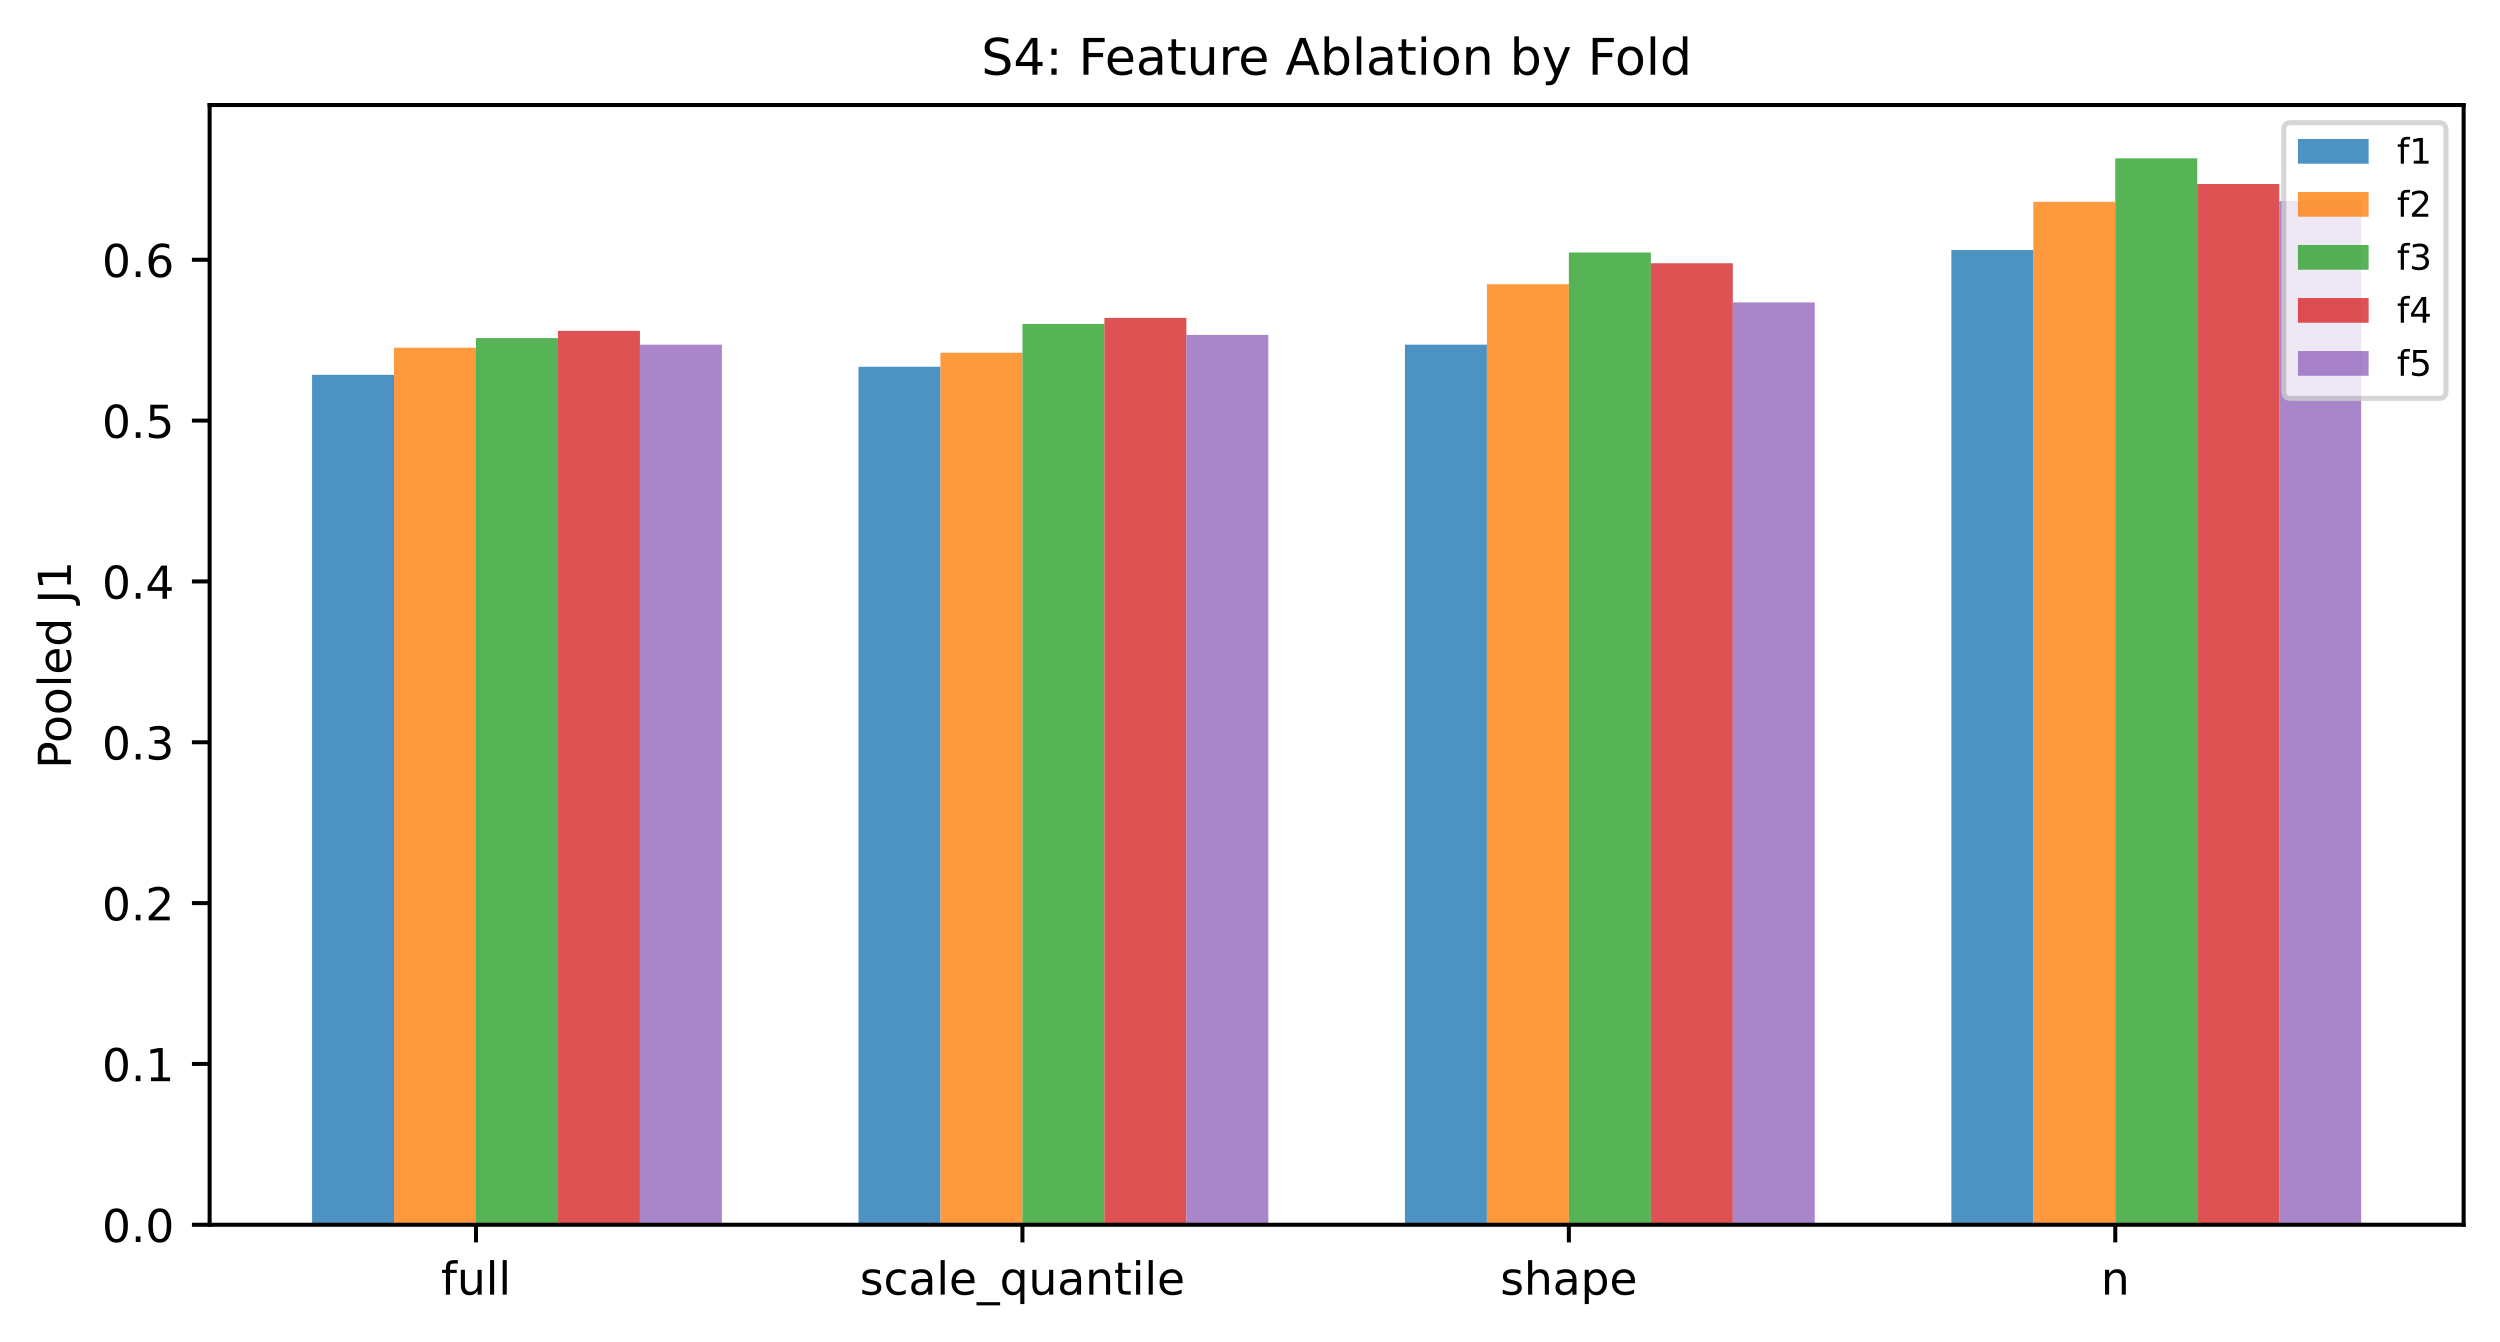
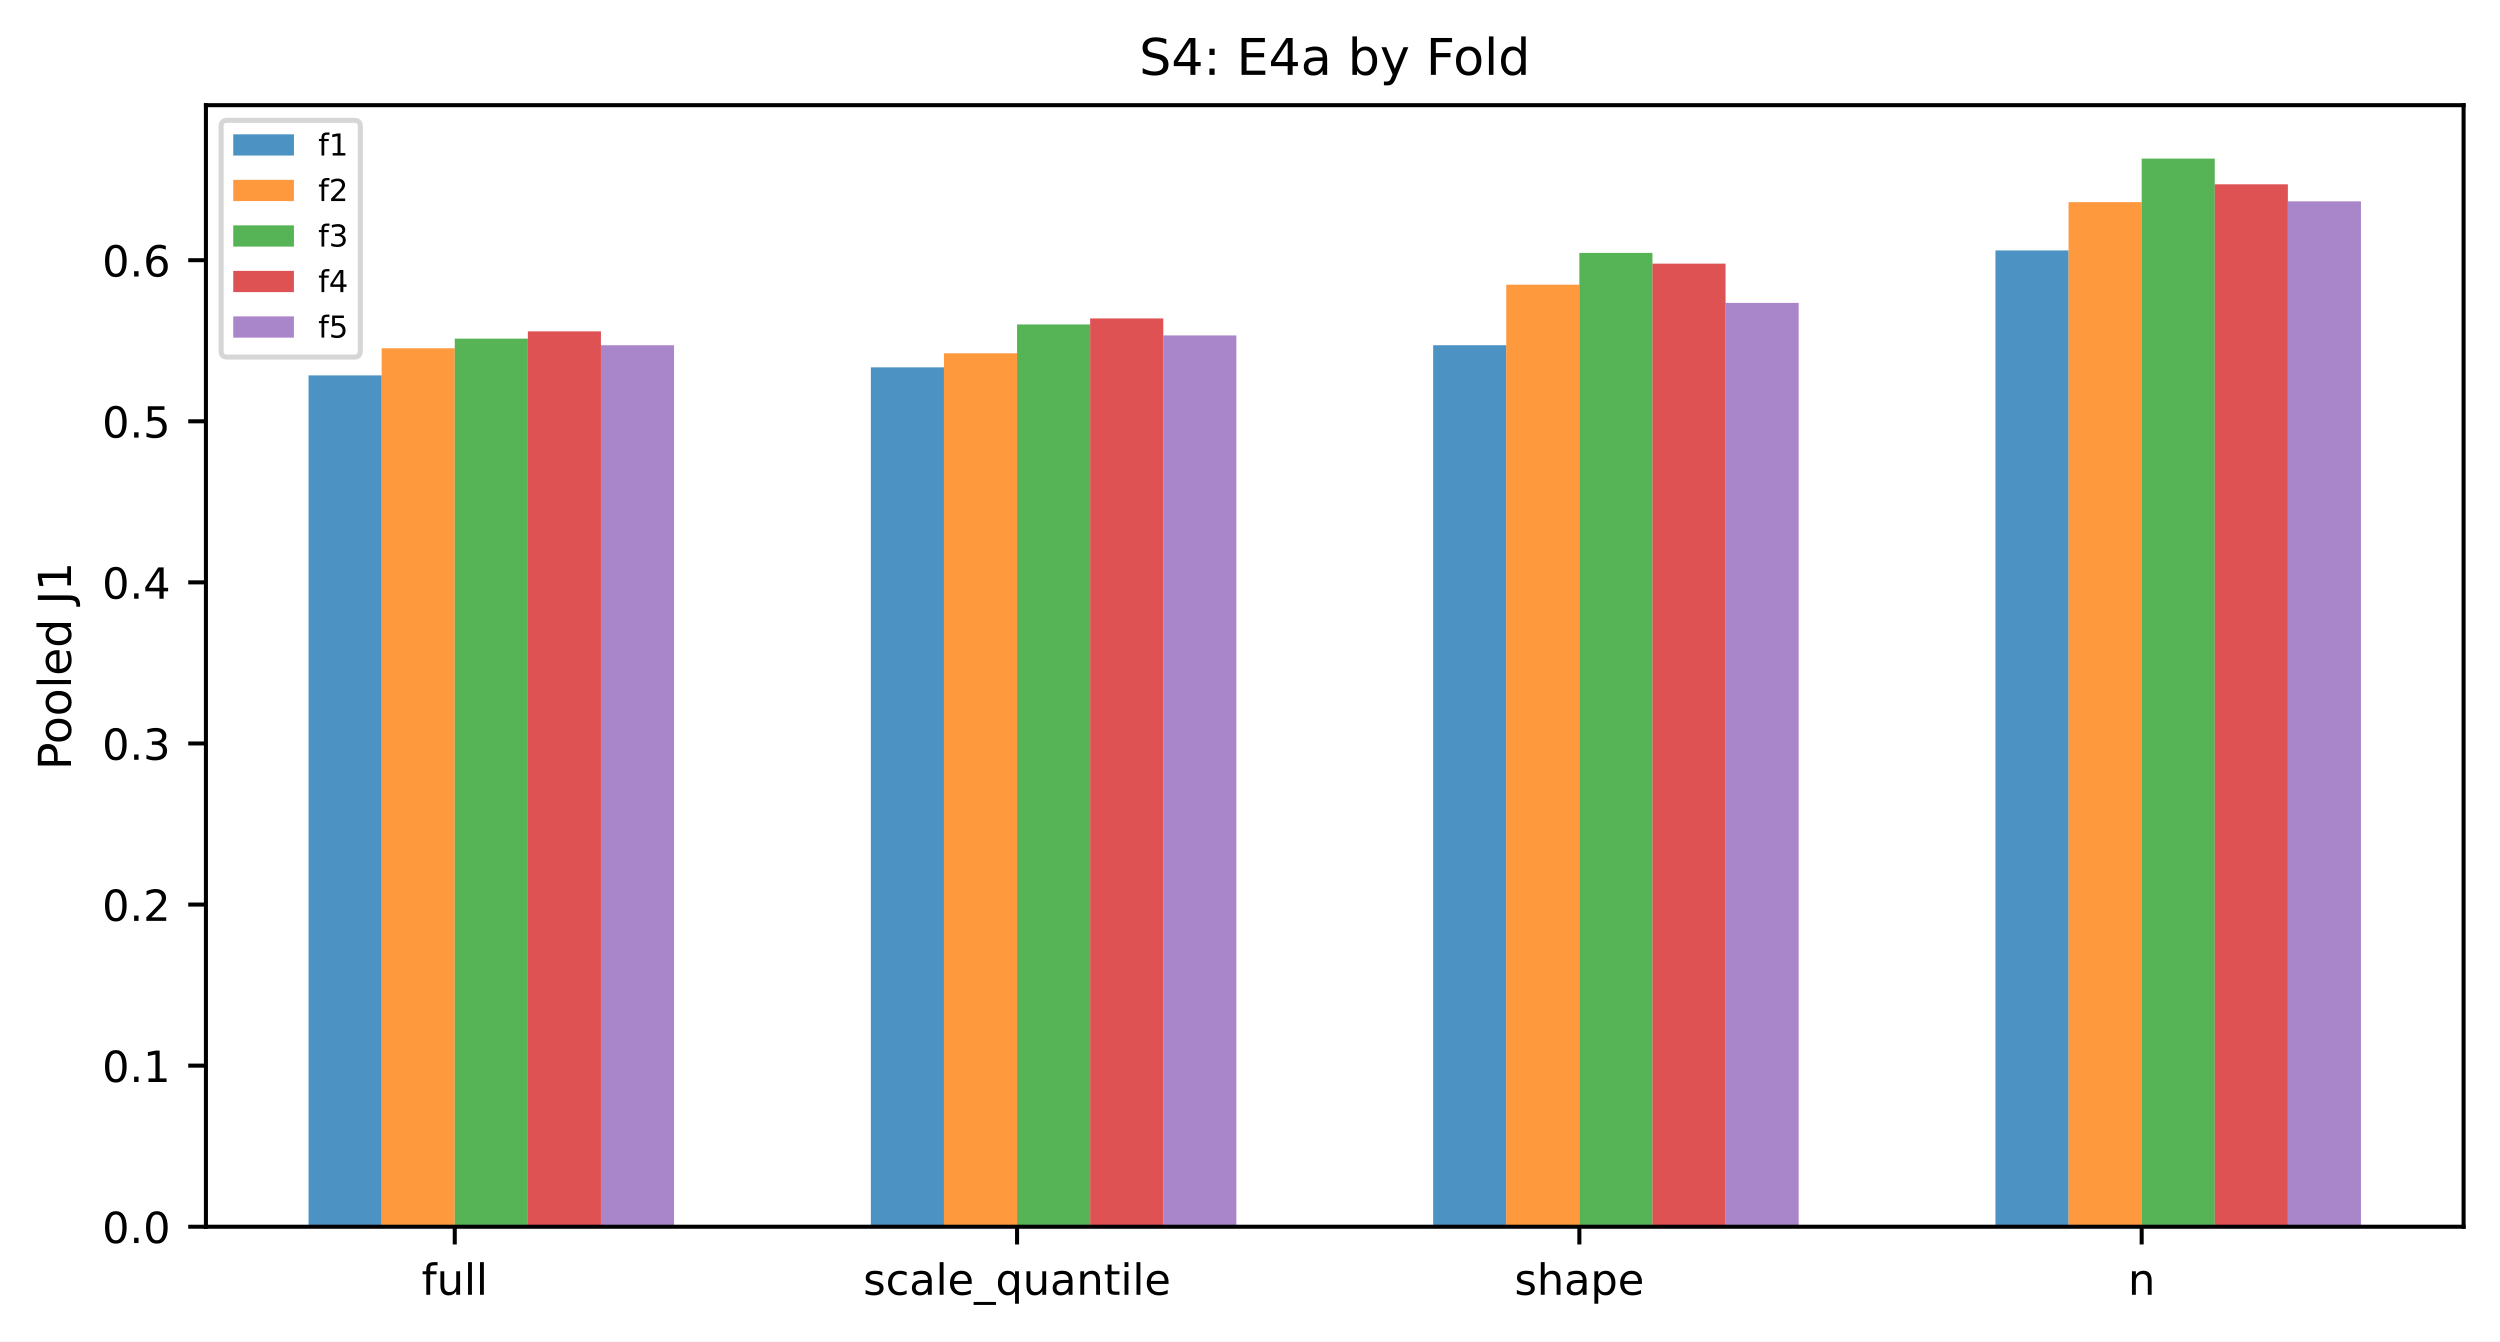
- <svg xmlns="http://www.w3.org/2000/svg" xmlns:xlink="http://www.w3.org/1999/xlink" width="495.114pt" height="265.759pt" viewBox="0 0 495.114 265.759" version="1.1">
+ <svg xmlns="http://www.w3.org/2000/svg" xmlns:xlink="http://www.w3.org/1999/xlink" width="494.318pt" height="265.259pt" viewBox="0 0 494.318 265.259" version="1.1">
  <defs>
    <style type="text/css">*{stroke-linejoin: round; stroke-linecap: butt}</style>
  </defs>
  <g id="figure_1">
    <g id="patch_1">
-       <path d="M 0 265.759  L 495.114 265.759  L 495.114 0  L 0 0  z " style="fill: #ffffff" />
+       <path d="M 0 265.259  L 494.318 265.259  L 494.318 0  L 0 0  z " style="fill: #ffffff" />
    </g>
    <g id="axes_1">
      <g id="patch_2">
-         <path d="M 41.514 242.558  L 487.914 242.558  L 487.914 20.798  L 41.514 20.798  z " style="fill: #ffffff" />
+         <path d="M 40.718 242.558  L 487.118 242.558  L 487.118 20.798  L 40.718 20.798  z " style="fill: #ffffff" />
      </g>
      <g id="patch_3">
-         <path d="M 61.804 242.558  L 78.037 242.558  L 78.037 74.226  L 61.804 74.226  z " clip-path="url(#p706842746d)" style="fill: #1f77b4; opacity: 0.8" />
+         <path d="M 61.009 242.558  L 75.463 242.558  L 75.463 74.226  L 61.009 74.226  z " clip-path="url(#p383188561b)" style="fill: #1f77b4; opacity: 0.8" />
      </g>
      <g id="patch_4">
-         <path d="M 170.023 242.558  L 186.255 242.558  L 186.255 72.633  L 170.023 72.633  z " clip-path="url(#p706842746d)" style="fill: #1f77b4; opacity: 0.8" />
+         <path d="M 172.192 242.558  L 186.646 242.558  L 186.646 72.633  L 172.192 72.633  z " clip-path="url(#p383188561b)" style="fill: #1f77b4; opacity: 0.8" />
      </g>
      <g id="patch_5">
-         <path d="M 278.241 242.558  L 294.474 242.558  L 294.474 68.261  L 278.241 68.261  z " clip-path="url(#p706842746d)" style="fill: #1f77b4; opacity: 0.8" />
+         <path d="M 283.375 242.558  L 297.829 242.558  L 297.829 68.261  L 283.375 68.261  z " clip-path="url(#p383188561b)" style="fill: #1f77b4; opacity: 0.8" />
      </g>
      <g id="patch_6">
-         <path d="M 386.459 242.558  L 402.692 242.558  L 402.692 49.521  L 386.459 49.521  z " clip-path="url(#p706842746d)" style="fill: #1f77b4; opacity: 0.8" />
+         <path d="M 394.558 242.558  L 409.012 242.558  L 409.012 49.521  L 394.558 49.521  z " clip-path="url(#p383188561b)" style="fill: #1f77b4; opacity: 0.8" />
      </g>
      <g id="patch_7">
-         <path d="M 78.037 242.558  L 94.27 242.558  L 94.27 68.863  L 78.037 68.863  z " clip-path="url(#p706842746d)" style="fill: #ff7f0e; opacity: 0.8" />
+         <path d="M 75.463 242.558  L 89.917 242.558  L 89.917 68.863  L 75.463 68.863  z " clip-path="url(#p383188561b)" style="fill: #ff7f0e; opacity: 0.8" />
      </g>
      <g id="patch_8">
-         <path d="M 186.255 242.558  L 202.488 242.558  L 202.488 69.856  L 186.255 69.856  z " clip-path="url(#p706842746d)" style="fill: #ff7f0e; opacity: 0.8" />
+         <path d="M 186.646 242.558  L 201.1 242.558  L 201.1 69.856  L 186.646 69.856  z " clip-path="url(#p383188561b)" style="fill: #ff7f0e; opacity: 0.8" />
      </g>
      <g id="patch_9">
-         <path d="M 294.474 242.558  L 310.706 242.558  L 310.706 56.29  L 294.474 56.29  z " clip-path="url(#p706842746d)" style="fill: #ff7f0e; opacity: 0.8" />
+         <path d="M 297.829 242.558  L 312.283 242.558  L 312.283 56.29  L 297.829 56.29  z " clip-path="url(#p383188561b)" style="fill: #ff7f0e; opacity: 0.8" />
      </g>
      <g id="patch_10">
-         <path d="M 402.692 242.558  L 418.924 242.558  L 418.924 39.97  L 402.692 39.97  z " clip-path="url(#p706842746d)" style="fill: #ff7f0e; opacity: 0.8" />
+         <path d="M 409.012 242.558  L 423.466 242.558  L 423.466 39.97  L 409.012 39.97  z " clip-path="url(#p383188561b)" style="fill: #ff7f0e; opacity: 0.8" />
      </g>
      <g id="patch_11">
-         <path d="M 94.27 242.558  L 110.503 242.558  L 110.503 66.957  L 94.27 66.957  z " clip-path="url(#p706842746d)" style="fill: #2ca02c; opacity: 0.8" />
+         <path d="M 89.917 242.558  L 104.371 242.558  L 104.371 66.957  L 89.917 66.957  z " clip-path="url(#p383188561b)" style="fill: #2ca02c; opacity: 0.8" />
      </g>
      <g id="patch_12">
-         <path d="M 202.488 242.558  L 218.721 242.558  L 218.721 64.15  L 202.488 64.15  z " clip-path="url(#p706842746d)" style="fill: #2ca02c; opacity: 0.8" />
+         <path d="M 201.1 242.558  L 215.554 242.558  L 215.554 64.15  L 201.1 64.15  z " clip-path="url(#p383188561b)" style="fill: #2ca02c; opacity: 0.8" />
      </g>
      <g id="patch_13">
-         <path d="M 310.706 242.558  L 326.939 242.558  L 326.939 50.008  L 310.706 50.008  z " clip-path="url(#p706842746d)" style="fill: #2ca02c; opacity: 0.8" />
+         <path d="M 312.283 242.558  L 326.737 242.558  L 326.737 50.008  L 312.283 50.008  z " clip-path="url(#p383188561b)" style="fill: #2ca02c; opacity: 0.8" />
      </g>
      <g id="patch_14">
-         <path d="M 418.924 242.558  L 435.157 242.558  L 435.157 31.358  L 418.924 31.358  z " clip-path="url(#p706842746d)" style="fill: #2ca02c; opacity: 0.8" />
+         <path d="M 423.466 242.558  L 437.92 242.558  L 437.92 31.358  L 423.466 31.358  z " clip-path="url(#p383188561b)" style="fill: #2ca02c; opacity: 0.8" />
      </g>
      <g id="patch_15">
-         <path d="M 110.503 242.558  L 126.735 242.558  L 126.735 65.522  L 110.503 65.522  z " clip-path="url(#p706842746d)" style="fill: #d62728; opacity: 0.8" />
+         <path d="M 104.371 242.558  L 118.824 242.558  L 118.824 65.522  L 104.371 65.522  z " clip-path="url(#p383188561b)" style="fill: #d62728; opacity: 0.8" />
      </g>
      <g id="patch_16">
-         <path d="M 218.721 242.558  L 234.954 242.558  L 234.954 62.96  L 218.721 62.96  z " clip-path="url(#p706842746d)" style="fill: #d62728; opacity: 0.8" />
+         <path d="M 215.554 242.558  L 230.008 242.558  L 230.008 62.96  L 215.554 62.96  z " clip-path="url(#p383188561b)" style="fill: #d62728; opacity: 0.8" />
      </g>
      <g id="patch_17">
-         <path d="M 326.939 242.558  L 343.172 242.558  L 343.172 52.129  L 326.939 52.129  z " clip-path="url(#p706842746d)" style="fill: #d62728; opacity: 0.8" />
+         <path d="M 326.737 242.558  L 341.191 242.558  L 341.191 52.129  L 326.737 52.129  z " clip-path="url(#p383188561b)" style="fill: #d62728; opacity: 0.8" />
      </g>
      <g id="patch_18">
-         <path d="M 435.157 242.558  L 451.39 242.558  L 451.39 36.442  L 435.157 36.442  z " clip-path="url(#p706842746d)" style="fill: #d62728; opacity: 0.8" />
+         <path d="M 437.92 242.558  L 452.374 242.558  L 452.374 36.442  L 437.92 36.442  z " clip-path="url(#p383188561b)" style="fill: #d62728; opacity: 0.8" />
      </g>
      <g id="patch_19">
-         <path d="M 126.735 242.558  L 142.968 242.558  L 142.968 68.264  L 126.735 68.264  z " clip-path="url(#p706842746d)" style="fill: #9467bd; opacity: 0.8" />
+         <path d="M 118.824 242.558  L 133.278 242.558  L 133.278 68.264  L 118.824 68.264  z " clip-path="url(#p383188561b)" style="fill: #9467bd; opacity: 0.8" />
      </g>
      <g id="patch_20">
-         <path d="M 234.954 242.558  L 251.186 242.558  L 251.186 66.322  L 234.954 66.322  z " clip-path="url(#p706842746d)" style="fill: #9467bd; opacity: 0.8" />
+         <path d="M 230.008 242.558  L 244.461 242.558  L 244.461 66.322  L 230.008 66.322  z " clip-path="url(#p383188561b)" style="fill: #9467bd; opacity: 0.8" />
      </g>
      <g id="patch_21">
-         <path d="M 343.172 242.558  L 359.404 242.558  L 359.404 59.891  L 343.172 59.891  z " clip-path="url(#p706842746d)" style="fill: #9467bd; opacity: 0.8" />
+         <path d="M 341.191 242.558  L 355.644 242.558  L 355.644 59.891  L 341.191 59.891  z " clip-path="url(#p383188561b)" style="fill: #9467bd; opacity: 0.8" />
      </g>
      <g id="patch_22">
-         <path d="M 451.39 242.558  L 467.623 242.558  L 467.623 39.812  L 451.39 39.812  z " clip-path="url(#p706842746d)" style="fill: #9467bd; opacity: 0.8" />
+         <path d="M 452.374 242.558  L 466.827 242.558  L 466.827 39.812  L 452.374 39.812  z " clip-path="url(#p383188561b)" style="fill: #9467bd; opacity: 0.8" />
      </g>
      <g id="matplotlib.axis_1">
        <g id="xtick_1">
          <g id="line2d_1">
            <defs>
-               <path id="m9d64d7bee0" d="M 0 0  L 0 3.5  " style="stroke: #000000; stroke-width: 0.8" />
+               <path id="m514c66abfd" d="M 0 0  L 0 3.5  " style="stroke: #000000; stroke-width: 0.8" />
            </defs>
            <g>
-               <use xlink:href="#m9d64d7bee0" x="94.27" y="242.558" style="stroke: #000000; stroke-width: 0.8" />
+               <use xlink:href="#m514c66abfd" x="89.917" y="242.558" style="stroke: #000000; stroke-width: 0.8" />
            </g>
          </g>
          <g id="text_1">
-             <g transform="translate(87.33355 256.397) scale(0.09 -0.09)">
+             <g transform="translate(83.36589 256.0171) scale(0.085 -0.085)">
              <defs>
                <path id="DejaVuSans-49" d="M 2375 4863  L 2375 4384  L 1825 4384  Q 1516 4384 1395 4259  Q 1275 4134 1275 3809  L 1275 3500  L 2222 3500  L 2222 3053  L 1275 3053  L 1275 0  L 697 0  L 697 3053  L 147 3053  L 147 3500  L 697 3500  L 697 3744  Q 697 4328 969 4595  Q 1241 4863 1831 4863  L 2375 4863  z " transform="scale(0.015625)" />
                <path id="DejaVuSans-58" d="M 544 1381  L 544 3500  L 1119 3500  L 1119 1403  Q 1119 906 1312 657  Q 1506 409 1894 409  Q 2359 409 2629 706  Q 2900 1003 2900 1516  L 2900 3500  L 3475 3500  L 3475 0  L 2900 0  L 2900 538  Q 2691 219 2414 64  Q 2138 -91 1772 -91  Q 1169 -91 856 284  Q 544 659 544 1381  z M 1991 3584  L 1991 3584  z " transform="scale(0.015625)" />
                <path id="DejaVuSans-4f" d="M 603 4863  L 1178 4863  L 1178 0  L 603 0  L 603 4863  z " transform="scale(0.015625)" />
              </defs>
              <use xlink:href="#DejaVuSans-49" />
              <use xlink:href="#DejaVuSans-58" transform="translate(35.20312 0)" />
              <use xlink:href="#DejaVuSans-4f" transform="translate(98.57812 0)" />
              <use xlink:href="#DejaVuSans-4f" transform="translate(126.3594 0)" />
            </g>
          </g>
        </g>
        <g id="xtick_2">
          <g id="line2d_2">
            <g>
-               <use xlink:href="#m9d64d7bee0" x="202.488" y="242.558" style="stroke: #000000; stroke-width: 0.8" />
+               <use xlink:href="#m514c66abfd" x="201.1" y="242.558" style="stroke: #000000; stroke-width: 0.8" />
            </g>
          </g>
          <g id="text_2">
-             <g transform="translate(170.2913 256.397) scale(0.09 -0.09)">
+             <g transform="translate(170.6918 256.0171) scale(0.085 -0.085)">
              <defs>
                <path id="DejaVuSans-56" d="M 2834 3397  L 2834 2853  Q 2591 2978 2328 3040  Q 2066 3103 1784 3103  Q 1356 3103 1142 2972  Q 928 2841 928 2578  Q 928 2378 1081 2264  Q 1234 2150 1697 2047  L 1894 2003  Q 2506 1872 2764 1633  Q 3022 1394 3022 966  Q 3022 478 2636 193  Q 2250 -91 1575 -91  Q 1294 -91 989 -36  Q 684 19 347 128  L 347 722  Q 666 556 975 473  Q 1284 391 1588 391  Q 1994 391 2212 530  Q 2431 669 2431 922  Q 2431 1156 2273 1281  Q 2116 1406 1581 1522  L 1381 1569  Q 847 1681 609 1914  Q 372 2147 372 2553  Q 372 3047 722 3315  Q 1072 3584 1716 3584  Q 2034 3584 2315 3537  Q 2597 3491 2834 3397  z " transform="scale(0.015625)" />
                <path id="DejaVuSans-46" d="M 3122 3366  L 3122 2828  Q 2878 2963 2633 3030  Q 2388 3097 2138 3097  Q 1578 3097 1268 2742  Q 959 2388 959 1747  Q 959 1106 1268 751  Q 1578 397 2138 397  Q 2388 397 2633 464  Q 2878 531 3122 666  L 3122 134  Q 2881 22 2623 -34  Q 2366 -91 2075 -91  Q 1284 -91 818 406  Q 353 903 353 1747  Q 353 2603 823 3093  Q 1294 3584 2113 3584  Q 2378 3584 2631 3529  Q 2884 3475 3122 3366  z " transform="scale(0.015625)" />
                <path id="DejaVuSans-44" d="M 2194 1759  Q 1497 1759 1228 1600  Q 959 1441 959 1056  Q 959 750 1161 570  Q 1363 391 1709 391  Q 2188 391 2477 730  Q 2766 1069 2766 1631  L 2766 1759  L 2194 1759  z M 3341 1997  L 3341 0  L 2766 0  L 2766 531  Q 2569 213 2275 61  Q 1981 -91 1556 -91  Q 1019 -91 701 211  Q 384 513 384 1019  Q 384 1609 779 1909  Q 1175 2209 1959 2209  L 2766 2209  L 2766 2266  Q 2766 2663 2505 2880  Q 2244 3097 1772 3097  Q 1472 3097 1187 3025  Q 903 2953 641 2809  L 641 3341  Q 956 3463 1253 3523  Q 1550 3584 1831 3584  Q 2591 3584 2966 3190  Q 3341 2797 3341 1997  z " transform="scale(0.015625)" />
                <path id="DejaVuSans-48" d="M 3597 1894  L 3597 1613  L 953 1613  Q 991 1019 1311 708  Q 1631 397 2203 397  Q 2534 397 2845 478  Q 3156 559 3463 722  L 3463 178  Q 3153 47 2828 -22  Q 2503 -91 2169 -91  Q 1331 -91 842 396  Q 353 884 353 1716  Q 353 2575 817 3079  Q 1281 3584 2069 3584  Q 2775 3584 3186 3129  Q 3597 2675 3597 1894  z M 3022 2063  Q 3016 2534 2758 2815  Q 2500 3097 2075 3097  Q 1594 3097 1305 2825  Q 1016 2553 972 2059  L 3022 2063  z " transform="scale(0.015625)" />
                <path id="DejaVuSans-42" d="M 3263 -1063  L 3263 -1509  L -63 -1509  L -63 -1063  L 3263 -1063  z " transform="scale(0.015625)" />
                <path id="DejaVuSans-54" d="M 947 1747  Q 947 1113 1208 752  Q 1469 391 1925 391  Q 2381 391 2643 752  Q 2906 1113 2906 1747  Q 2906 2381 2643 2742  Q 2381 3103 1925 3103  Q 1469 3103 1208 2742  Q 947 2381 947 1747  z M 2906 525  Q 2725 213 2448 61  Q 2172 -91 1784 -91  Q 1150 -91 751 415  Q 353 922 353 1747  Q 353 2572 751 3078  Q 1150 3584 1784 3584  Q 2172 3584 2448 3432  Q 2725 3281 2906 2969  L 2906 3500  L 3481 3500  L 3481 -1331  L 2906 -1331  L 2906 525  z " transform="scale(0.015625)" />
                <path id="DejaVuSans-51" d="M 3513 2113  L 3513 0  L 2938 0  L 2938 2094  Q 2938 2591 2744 2837  Q 2550 3084 2163 3084  Q 1697 3084 1428 2787  Q 1159 2491 1159 1978  L 1159 0  L 581 0  L 581 3500  L 1159 3500  L 1159 2956  Q 1366 3272 1645 3428  Q 1925 3584 2291 3584  Q 2894 3584 3203 3211  Q 3513 2838 3513 2113  z " transform="scale(0.015625)" />
                <path id="DejaVuSans-57" d="M 1172 4494  L 1172 3500  L 2356 3500  L 2356 3053  L 1172 3053  L 1172 1153  Q 1172 725 1289 603  Q 1406 481 1766 481  L 2356 481  L 2356 0  L 1766 0  Q 1100 0 847 248  Q 594 497 594 1153  L 594 3053  L 172 3053  L 172 3500  L 594 3500  L 594 4494  L 1172 4494  z " transform="scale(0.015625)" />
                <path id="DejaVuSans-4c" d="M 603 3500  L 1178 3500  L 1178 0  L 603 0  L 603 3500  z M 603 4863  L 1178 4863  L 1178 4134  L 603 4134  L 603 4863  z " transform="scale(0.015625)" />
              </defs>
              <use xlink:href="#DejaVuSans-56" />
              <use xlink:href="#DejaVuSans-46" transform="translate(52.09375 0)" />
              <use xlink:href="#DejaVuSans-44" transform="translate(107.0781 0)" />
              <use xlink:href="#DejaVuSans-4f" transform="translate(168.3594 0)" />
              <use xlink:href="#DejaVuSans-48" transform="translate(196.1406 0)" />
              <use xlink:href="#DejaVuSans-42" transform="translate(257.6719 0)" />
              <use xlink:href="#DejaVuSans-54" transform="translate(307.6719 0)" />
              <use xlink:href="#DejaVuSans-58" transform="translate(371.1562 0)" />
              <use xlink:href="#DejaVuSans-44" transform="translate(434.5312 0)" />
              <use xlink:href="#DejaVuSans-51" transform="translate(495.8125 0)" />
              <use xlink:href="#DejaVuSans-57" transform="translate(559.1875 0)" />
              <use xlink:href="#DejaVuSans-4c" transform="translate(598.3906 0)" />
              <use xlink:href="#DejaVuSans-4f" transform="translate(626.1719 0)" />
              <use xlink:href="#DejaVuSans-48" transform="translate(653.9531 0)" />
            </g>
          </g>
        </g>
        <g id="xtick_3">
          <g id="line2d_3">
            <g>
-               <use xlink:href="#m9d64d7bee0" x="310.706" y="242.558" style="stroke: #000000; stroke-width: 0.8" />
+               <use xlink:href="#m514c66abfd" x="312.283" y="242.558" style="stroke: #000000; stroke-width: 0.8" />
            </g>
          </g>
          <g id="text_3">
-             <g transform="translate(297.1268 256.397) scale(0.09 -0.09)">
+             <g transform="translate(299.458 256.0171) scale(0.085 -0.085)">
              <defs>
                <path id="DejaVuSans-4b" d="M 3513 2113  L 3513 0  L 2938 0  L 2938 2094  Q 2938 2591 2744 2837  Q 2550 3084 2163 3084  Q 1697 3084 1428 2787  Q 1159 2491 1159 1978  L 1159 0  L 581 0  L 581 4863  L 1159 4863  L 1159 2956  Q 1366 3272 1645 3428  Q 1925 3584 2291 3584  Q 2894 3584 3203 3211  Q 3513 2838 3513 2113  z " transform="scale(0.015625)" />
                <path id="DejaVuSans-53" d="M 1159 525  L 1159 -1331  L 581 -1331  L 581 3500  L 1159 3500  L 1159 2969  Q 1341 3281 1617 3432  Q 1894 3584 2278 3584  Q 2916 3584 3314 3078  Q 3713 2572 3713 1747  Q 3713 922 3314 415  Q 2916 -91 2278 -91  Q 1894 -91 1617 61  Q 1341 213 1159 525  z M 3116 1747  Q 3116 2381 2855 2742  Q 2594 3103 2138 3103  Q 1681 3103 1420 2742  Q 1159 2381 1159 1747  Q 1159 1113 1420 752  Q 1681 391 2138 391  Q 2594 391 2855 752  Q 3116 1113 3116 1747  z " transform="scale(0.015625)" />
              </defs>
              <use xlink:href="#DejaVuSans-56" />
              <use xlink:href="#DejaVuSans-4b" transform="translate(52.09375 0)" />
              <use xlink:href="#DejaVuSans-44" transform="translate(115.4688 0)" />
              <use xlink:href="#DejaVuSans-53" transform="translate(176.75 0)" />
              <use xlink:href="#DejaVuSans-48" transform="translate(240.2344 0)" />
            </g>
          </g>
        </g>
        <g id="xtick_4">
          <g id="line2d_4">
            <g>
-               <use xlink:href="#m9d64d7bee0" x="418.924" y="242.558" style="stroke: #000000; stroke-width: 0.8" />
+               <use xlink:href="#m514c66abfd" x="423.466" y="242.558" style="stroke: #000000; stroke-width: 0.8" />
            </g>
          </g>
          <g id="text_4">
-             <g transform="translate(416.0725 256.3963) scale(0.09 -0.09)">
+             <g transform="translate(420.7726 256.0164) scale(0.085 -0.085)">
              <use xlink:href="#DejaVuSans-51" />
            </g>
          </g>
        </g>
      </g>
      <g id="matplotlib.axis_2">
        <g id="ytick_1">
          <g id="line2d_5">
            <defs>
-               <path id="m12e34a0a6c" d="M 0 0  L -3.5 0  " style="stroke: #000000; stroke-width: 0.8" />
+               <path id="m037859b6b2" d="M 0 0  L -3.5 0  " style="stroke: #000000; stroke-width: 0.8" />
            </defs>
            <g>
-               <use xlink:href="#m12e34a0a6c" x="41.514" y="242.558" style="stroke: #000000; stroke-width: 0.8" />
+               <use xlink:href="#m037859b6b2" x="40.718" y="242.558" style="stroke: #000000; stroke-width: 0.8" />
            </g>
          </g>
          <g id="text_5">
-             <g transform="translate(20.2007 245.9774) scale(0.09 -0.09)">
+             <g transform="translate(20.2007 245.7874) scale(0.085 -0.085)">
              <defs>
                <path id="DejaVuSans-13" d="M 2034 4250  Q 1547 4250 1301 3770  Q 1056 3291 1056 2328  Q 1056 1369 1301 889  Q 1547 409 2034 409  Q 2525 409 2770 889  Q 3016 1369 3016 2328  Q 3016 3291 2770 3770  Q 2525 4250 2034 4250  z M 2034 4750  Q 2819 4750 3233 4129  Q 3647 3509 3647 2328  Q 3647 1150 3233 529  Q 2819 -91 2034 -91  Q 1250 -91 836 529  Q 422 1150 422 2328  Q 422 3509 836 4129  Q 1250 4750 2034 4750  z " transform="scale(0.015625)" />
                <path id="DejaVuSans-11" d="M 684 794  L 1344 794  L 1344 0  L 684 0  L 684 794  z " transform="scale(0.015625)" />
              </defs>
              <use xlink:href="#DejaVuSans-13" />
              <use xlink:href="#DejaVuSans-11" transform="translate(63.625 0)" />
              <use xlink:href="#DejaVuSans-13" transform="translate(95.40625 0)" />
            </g>
          </g>
        </g>
        <g id="ytick_2">
          <g id="line2d_6">
            <g>
-               <use xlink:href="#m12e34a0a6c" x="41.514" y="210.707" style="stroke: #000000; stroke-width: 0.8" />
+               <use xlink:href="#m037859b6b2" x="40.718" y="210.707" style="stroke: #000000; stroke-width: 0.8" />
            </g>
          </g>
          <g id="text_6">
-             <g transform="translate(20.2007 214.1257) scale(0.09 -0.09)">
+             <g transform="translate(20.2007 213.9357) scale(0.085 -0.085)">
              <defs>
                <path id="DejaVuSans-14" d="M 794 531  L 1825 531  L 1825 4091  L 703 3866  L 703 4441  L 1819 4666  L 2450 4666  L 2450 531  L 3481 531  L 3481 0  L 794 0  L 794 531  z " transform="scale(0.015625)" />
              </defs>
              <use xlink:href="#DejaVuSans-13" />
              <use xlink:href="#DejaVuSans-11" transform="translate(63.625 0)" />
              <use xlink:href="#DejaVuSans-14" transform="translate(95.40625 0)" />
            </g>
          </g>
        </g>
        <g id="ytick_3">
          <g id="line2d_7">
            <g>
-               <use xlink:href="#m12e34a0a6c" x="41.514" y="178.855" style="stroke: #000000; stroke-width: 0.8" />
+               <use xlink:href="#m037859b6b2" x="40.718" y="178.855" style="stroke: #000000; stroke-width: 0.8" />
            </g>
          </g>
          <g id="text_7">
-             <g transform="translate(20.2007 182.274) scale(0.09 -0.09)">
+             <g transform="translate(20.2007 182.084) scale(0.085 -0.085)">
              <defs>
                <path id="DejaVuSans-15" d="M 1228 531  L 3431 531  L 3431 0  L 469 0  L 469 531  Q 828 903 1448 1529  Q 2069 2156 2228 2338  Q 2531 2678 2651 2914  Q 2772 3150 2772 3378  Q 2772 3750 2511 3984  Q 2250 4219 1831 4219  Q 1534 4219 1204 4116  Q 875 4013 500 3803  L 500 4441  Q 881 4594 1212 4672  Q 1544 4750 1819 4750  Q 2544 4750 2975 4387  Q 3406 4025 3406 3419  Q 3406 3131 3298 2873  Q 3191 2616 2906 2266  Q 2828 2175 2409 1742  Q 1991 1309 1228 531  z " transform="scale(0.015625)" />
              </defs>
              <use xlink:href="#DejaVuSans-13" />
              <use xlink:href="#DejaVuSans-11" transform="translate(63.625 0)" />
              <use xlink:href="#DejaVuSans-15" transform="translate(95.40625 0)" />
            </g>
          </g>
        </g>
        <g id="ytick_4">
          <g id="line2d_8">
            <g>
-               <use xlink:href="#m12e34a0a6c" x="41.514" y="147.003" style="stroke: #000000; stroke-width: 0.8" />
+               <use xlink:href="#m037859b6b2" x="40.718" y="147.003" style="stroke: #000000; stroke-width: 0.8" />
            </g>
          </g>
          <g id="text_8">
-             <g transform="translate(20.2007 150.4222) scale(0.09 -0.09)">
+             <g transform="translate(20.2007 150.2323) scale(0.085 -0.085)">
              <defs>
                <path id="DejaVuSans-16" d="M 2597 2516  Q 3050 2419 3304 2112  Q 3559 1806 3559 1356  Q 3559 666 3084 287  Q 2609 -91 1734 -91  Q 1441 -91 1130 -33  Q 819 25 488 141  L 488 750  Q 750 597 1062 519  Q 1375 441 1716 441  Q 2309 441 2620 675  Q 2931 909 2931 1356  Q 2931 1769 2642 2001  Q 2353 2234 1838 2234  L 1294 2234  L 1294 2753  L 1863 2753  Q 2328 2753 2575 2939  Q 2822 3125 2822 3475  Q 2822 3834 2567 4026  Q 2313 4219 1838 4219  Q 1578 4219 1281 4162  Q 984 4106 628 3988  L 628 4550  Q 988 4650 1302 4700  Q 1616 4750 1894 4750  Q 2613 4750 3031 4423  Q 3450 4097 3450 3541  Q 3450 3153 3228 2886  Q 3006 2619 2597 2516  z " transform="scale(0.015625)" />
              </defs>
              <use xlink:href="#DejaVuSans-13" />
              <use xlink:href="#DejaVuSans-11" transform="translate(63.625 0)" />
              <use xlink:href="#DejaVuSans-16" transform="translate(95.40625 0)" />
            </g>
          </g>
        </g>
        <g id="ytick_5">
          <g id="line2d_9">
            <g>
-               <use xlink:href="#m12e34a0a6c" x="41.514" y="115.152" style="stroke: #000000; stroke-width: 0.8" />
+               <use xlink:href="#m037859b6b2" x="40.718" y="115.152" style="stroke: #000000; stroke-width: 0.8" />
            </g>
          </g>
          <g id="text_9">
-             <g transform="translate(20.2007 118.5705) scale(0.09 -0.09)">
+             <g transform="translate(20.2007 118.3806) scale(0.085 -0.085)">
              <defs>
                <path id="DejaVuSans-17" d="M 2419 4116  L 825 1625  L 2419 1625  L 2419 4116  z M 2253 4666  L 3047 4666  L 3047 1625  L 3713 1625  L 3713 1100  L 3047 1100  L 3047 0  L 2419 0  L 2419 1100  L 313 1100  L 313 1709  L 2253 4666  z " transform="scale(0.015625)" />
              </defs>
              <use xlink:href="#DejaVuSans-13" />
              <use xlink:href="#DejaVuSans-11" transform="translate(63.625 0)" />
              <use xlink:href="#DejaVuSans-17" transform="translate(95.40625 0)" />
            </g>
          </g>
        </g>
        <g id="ytick_6">
          <g id="line2d_10">
            <g>
-               <use xlink:href="#m12e34a0a6c" x="41.514" y="83.3" style="stroke: #000000; stroke-width: 0.8" />
+               <use xlink:href="#m037859b6b2" x="40.718" y="83.3" style="stroke: #000000; stroke-width: 0.8" />
            </g>
          </g>
          <g id="text_10">
-             <g transform="translate(20.2007 86.7188) scale(0.09 -0.09)">
+             <g transform="translate(20.2007 86.52886) scale(0.085 -0.085)">
              <defs>
                <path id="DejaVuSans-18" d="M 691 4666  L 3169 4666  L 3169 4134  L 1269 4134  L 1269 2991  Q 1406 3038 1543 3061  Q 1681 3084 1819 3084  Q 2600 3084 3056 2656  Q 3513 2228 3513 1497  Q 3513 744 3044 326  Q 2575 -91 1722 -91  Q 1428 -91 1123 -41  Q 819 9 494 109  L 494 744  Q 775 591 1075 516  Q 1375 441 1709 441  Q 2250 441 2565 725  Q 2881 1009 2881 1497  Q 2881 1984 2565 2268  Q 2250 2553 1709 2553  Q 1456 2553 1204 2497  Q 953 2441 691 2322  L 691 4666  z " transform="scale(0.015625)" />
              </defs>
              <use xlink:href="#DejaVuSans-13" />
              <use xlink:href="#DejaVuSans-11" transform="translate(63.625 0)" />
              <use xlink:href="#DejaVuSans-18" transform="translate(95.40625 0)" />
            </g>
          </g>
        </g>
        <g id="ytick_7">
          <g id="line2d_11">
            <g>
-               <use xlink:href="#m12e34a0a6c" x="41.514" y="51.448" style="stroke: #000000; stroke-width: 0.8" />
+               <use xlink:href="#m037859b6b2" x="40.718" y="51.448" style="stroke: #000000; stroke-width: 0.8" />
            </g>
          </g>
          <g id="text_11">
-             <g transform="translate(20.2007 54.86709) scale(0.09 -0.09)">
+             <g transform="translate(20.2007 54.67715) scale(0.085 -0.085)">
              <defs>
                <path id="DejaVuSans-19" d="M 2113 2584  Q 1688 2584 1439 2293  Q 1191 2003 1191 1497  Q 1191 994 1439 701  Q 1688 409 2113 409  Q 2538 409 2786 701  Q 3034 994 3034 1497  Q 3034 2003 2786 2293  Q 2538 2584 2113 2584  z M 3366 4563  L 3366 3988  Q 3128 4100 2886 4159  Q 2644 4219 2406 4219  Q 1781 4219 1451 3797  Q 1122 3375 1075 2522  Q 1259 2794 1537 2939  Q 1816 3084 2150 3084  Q 2853 3084 3261 2657  Q 3669 2231 3669 1497  Q 3669 778 3244 343  Q 2819 -91 2113 -91  Q 1303 -91 875 529  Q 447 1150 447 2328  Q 447 3434 972 4092  Q 1497 4750 2381 4750  Q 2619 4750 2861 4703  Q 3103 4656 3366 4563  z " transform="scale(0.015625)" />
              </defs>
              <use xlink:href="#DejaVuSans-13" />
              <use xlink:href="#DejaVuSans-11" transform="translate(63.625 0)" />
              <use xlink:href="#DejaVuSans-19" transform="translate(95.40625 0)" />
            </g>
          </g>
        </g>
        <g id="text_12">
          <g transform="translate(14.03859 152.235) rotate(-90) scale(0.09 -0.09)">
            <defs>
              <path id="DejaVuSans-33" d="M 1259 4147  L 1259 2394  L 2053 2394  Q 2494 2394 2734 2622  Q 2975 2850 2975 3272  Q 2975 3691 2734 3919  Q 2494 4147 2053 4147  L 1259 4147  z M 628 4666  L 2053 4666  Q 2838 4666 3239 4311  Q 3641 3956 3641 3272  Q 3641 2581 3239 2228  Q 2838 1875 2053 1875  L 1259 1875  L 1259 0  L 628 0  L 628 4666  z " transform="scale(0.015625)" />
              <path id="DejaVuSans-52" d="M 1959 3097  Q 1497 3097 1228 2736  Q 959 2375 959 1747  Q 959 1119 1226 758  Q 1494 397 1959 397  Q 2419 397 2687 759  Q 2956 1122 2956 1747  Q 2956 2369 2687 2733  Q 2419 3097 1959 3097  z M 1959 3584  Q 2709 3584 3137 3096  Q 3566 2609 3566 1747  Q 3566 888 3137 398  Q 2709 -91 1959 -91  Q 1206 -91 779 398  Q 353 888 353 1747  Q 353 2609 779 3096  Q 1206 3584 1959 3584  z " transform="scale(0.015625)" />
              <path id="DejaVuSans-47" d="M 2906 2969  L 2906 4863  L 3481 4863  L 3481 0  L 2906 0  L 2906 525  Q 2725 213 2448 61  Q 2172 -91 1784 -91  Q 1150 -91 751 415  Q 353 922 353 1747  Q 353 2572 751 3078  Q 1150 3584 1784 3584  Q 2172 3584 2448 3432  Q 2725 3281 2906 2969  z M 947 1747  Q 947 1113 1208 752  Q 1469 391 1925 391  Q 2381 391 2643 752  Q 2906 1113 2906 1747  Q 2906 2381 2643 2742  Q 2381 3103 1925 3103  Q 1469 3103 1208 2742  Q 947 2381 947 1747  z " transform="scale(0.015625)" />
              <path id="DejaVuSans-3" transform="scale(0.015625)" />
              <path id="DejaVuSans-2d" d="M 628 4666  L 1259 4666  L 1259 325  Q 1259 -519 939 -900  Q 619 -1281 -91 -1281  L -331 -1281  L -331 -750  L -134 -750  Q 284 -750 456 -515  Q 628 -281 628 325  L 628 4666  z " transform="scale(0.015625)" />
            </defs>
            <use xlink:href="#DejaVuSans-33" />
            <use xlink:href="#DejaVuSans-52" transform="translate(56.73438 0)" />
            <use xlink:href="#DejaVuSans-52" transform="translate(117.9219 0)" />
            <use xlink:href="#DejaVuSans-4f" transform="translate(179.1094 0)" />
            <use xlink:href="#DejaVuSans-48" transform="translate(206.8906 0)" />
            <use xlink:href="#DejaVuSans-47" transform="translate(268.4219 0)" />
            <use xlink:href="#DejaVuSans-3" transform="translate(331.9062 0)" />
            <use xlink:href="#DejaVuSans-2d" transform="translate(363.6875 0)" />
            <use xlink:href="#DejaVuSans-14" transform="translate(393.1875 0)" />
          </g>
        </g>
      </g>
      <g id="patch_23">
-         <path d="M 41.514 242.558  L 41.514 20.798  " style="fill: none; stroke: #000000; stroke-width: 0.8; stroke-linejoin: miter; stroke-linecap: square" />
+         <path d="M 40.718 242.558  L 40.718 20.798  " style="fill: none; stroke: #000000; stroke-width: 0.8; stroke-linejoin: miter; stroke-linecap: square" />
      </g>
      <g id="patch_24">
-         <path d="M 487.914 242.558  L 487.914 20.798  " style="fill: none; stroke: #000000; stroke-width: 0.8; stroke-linejoin: miter; stroke-linecap: square" />
+         <path d="M 487.118 242.558  L 487.118 20.798  " style="fill: none; stroke: #000000; stroke-width: 0.8; stroke-linejoin: miter; stroke-linecap: square" />
      </g>
      <g id="patch_25">
-         <path d="M 41.514 242.558  L 487.914 242.558  " style="fill: none; stroke: #000000; stroke-width: 0.8; stroke-linejoin: miter; stroke-linecap: square" />
+         <path d="M 40.718 242.558  L 487.118 242.558  " style="fill: none; stroke: #000000; stroke-width: 0.8; stroke-linejoin: miter; stroke-linecap: square" />
      </g>
      <g id="patch_26">
-         <path d="M 41.514 20.798  L 487.914 20.798  " style="fill: none; stroke: #000000; stroke-width: 0.8; stroke-linejoin: miter; stroke-linecap: square" />
+         <path d="M 40.718 20.798  L 487.118 20.798  " style="fill: none; stroke: #000000; stroke-width: 0.8; stroke-linejoin: miter; stroke-linecap: square" />
      </g>
      <g id="text_13">
-         <g transform="translate(194.3448 14.79844) scale(0.1 -0.1)">
+         <g transform="translate(225.2527 14.79844) scale(0.1 -0.1)">
          <defs>
            <path id="DejaVuSans-36" d="M 3425 4513  L 3425 3897  Q 3066 4069 2747 4153  Q 2428 4238 2131 4238  Q 1616 4238 1336 4038  Q 1056 3838 1056 3469  Q 1056 3159 1242 3001  Q 1428 2844 1947 2747  L 2328 2669  Q 3034 2534 3370 2195  Q 3706 1856 3706 1288  Q 3706 609 3251 259  Q 2797 -91 1919 -91  Q 1588 -91 1214 -16  Q 841 59 441 206  L 441 856  Q 825 641 1194 531  Q 1563 422 1919 422  Q 2459 422 2753 634  Q 3047 847 3047 1241  Q 3047 1584 2836 1778  Q 2625 1972 2144 2069  L 1759 2144  Q 1053 2284 737 2584  Q 422 2884 422 3419  Q 422 4038 858 4394  Q 1294 4750 2059 4750  Q 2388 4750 2728 4690  Q 3069 4631 3425 4513  z " transform="scale(0.015625)" />
            <path id="DejaVuSans-1d" d="M 750 794  L 1409 794  L 1409 0  L 750 0  L 750 794  z M 750 3309  L 1409 3309  L 1409 2516  L 750 2516  L 750 3309  z " transform="scale(0.015625)" />
-             <path id="DejaVuSans-29" d="M 628 4666  L 3309 4666  L 3309 4134  L 1259 4134  L 1259 2759  L 3109 2759  L 3109 2228  L 1259 2228  L 1259 0  L 628 0  L 628 4666  z " transform="scale(0.015625)" />
-             <path id="DejaVuSans-55" d="M 2631 2963  Q 2534 3019 2420 3045  Q 2306 3072 2169 3072  Q 1681 3072 1420 2755  Q 1159 2438 1159 1844  L 1159 0  L 581 0  L 581 3500  L 1159 3500  L 1159 2956  Q 1341 3275 1631 3429  Q 1922 3584 2338 3584  Q 2397 3584 2469 3576  Q 2541 3569 2628 3553  L 2631 2963  z " transform="scale(0.015625)" />
-             <path id="DejaVuSans-24" d="M 2188 4044  L 1331 1722  L 3047 1722  L 2188 4044  z M 1831 4666  L 2547 4666  L 4325 0  L 3669 0  L 3244 1197  L 1141 1197  L 716 0  L 50 0  L 1831 4666  z " transform="scale(0.015625)" />
+             <path id="DejaVuSans-28" d="M 628 4666  L 3578 4666  L 3578 4134  L 1259 4134  L 1259 2753  L 3481 2753  L 3481 2222  L 1259 2222  L 1259 531  L 3634 531  L 3634 0  L 628 0  L 628 4666  z " transform="scale(0.015625)" />
            <path id="DejaVuSans-45" d="M 3116 1747  Q 3116 2381 2855 2742  Q 2594 3103 2138 3103  Q 1681 3103 1420 2742  Q 1159 2381 1159 1747  Q 1159 1113 1420 752  Q 1681 391 2138 391  Q 2594 391 2855 752  Q 3116 1113 3116 1747  z M 1159 2969  Q 1341 3281 1617 3432  Q 1894 3584 2278 3584  Q 2916 3584 3314 3078  Q 3713 2572 3713 1747  Q 3713 922 3314 415  Q 2916 -91 2278 -91  Q 1894 -91 1617 61  Q 1341 213 1159 525  L 1159 0  L 581 0  L 581 4863  L 1159 4863  L 1159 2969  z " transform="scale(0.015625)" />
            <path id="DejaVuSans-5c" d="M 2059 -325  Q 1816 -950 1584 -1140  Q 1353 -1331 966 -1331  L 506 -1331  L 506 -850  L 844 -850  Q 1081 -850 1212 -737  Q 1344 -625 1503 -206  L 1606 56  L 191 3500  L 800 3500  L 1894 763  L 2988 3500  L 3597 3500  L 2059 -325  z " transform="scale(0.015625)" />
+             <path id="DejaVuSans-29" d="M 628 4666  L 3309 4666  L 3309 4134  L 1259 4134  L 1259 2759  L 3109 2759  L 3109 2228  L 1259 2228  L 1259 0  L 628 0  L 628 4666  z " transform="scale(0.015625)" />
          </defs>
          <use xlink:href="#DejaVuSans-36" />
          <use xlink:href="#DejaVuSans-17" transform="translate(63.48438 0)" />
          <use xlink:href="#DejaVuSans-1d" transform="translate(127.1094 0)" />
          <use xlink:href="#DejaVuSans-3" transform="translate(160.7969 0)" />
-           <use xlink:href="#DejaVuSans-29" transform="translate(192.5781 0)" />
-           <use xlink:href="#DejaVuSans-48" transform="translate(244.625 0)" />
-           <use xlink:href="#DejaVuSans-44" transform="translate(306.1562 0)" />
-           <use xlink:href="#DejaVuSans-57" transform="translate(367.4375 0)" />
-           <use xlink:href="#DejaVuSans-58" transform="translate(406.6406 0)" />
-           <use xlink:href="#DejaVuSans-55" transform="translate(470.0156 0)" />
-           <use xlink:href="#DejaVuSans-48" transform="translate(508.9219 0)" />
-           <use xlink:href="#DejaVuSans-3" transform="translate(570.4531 0)" />
-           <use xlink:href="#DejaVuSans-24" transform="translate(602.2344 0)" />
-           <use xlink:href="#DejaVuSans-45" transform="translate(670.6406 0)" />
-           <use xlink:href="#DejaVuSans-4f" transform="translate(734.125 0)" />
-           <use xlink:href="#DejaVuSans-44" transform="translate(761.9062 0)" />
-           <use xlink:href="#DejaVuSans-57" transform="translate(823.1875 0)" />
-           <use xlink:href="#DejaVuSans-4c" transform="translate(862.3906 0)" />
-           <use xlink:href="#DejaVuSans-52" transform="translate(890.1719 0)" />
-           <use xlink:href="#DejaVuSans-51" transform="translate(951.3594 0)" />
-           <use xlink:href="#DejaVuSans-3" transform="translate(1014.734 0)" />
-           <use xlink:href="#DejaVuSans-45" transform="translate(1046.516 0)" />
-           <use xlink:href="#DejaVuSans-5c" transform="translate(1110 0)" />
-           <use xlink:href="#DejaVuSans-3" transform="translate(1169.188 0)" />
-           <use xlink:href="#DejaVuSans-29" transform="translate(1200.969 0)" />
-           <use xlink:href="#DejaVuSans-52" transform="translate(1254.922 0)" />
-           <use xlink:href="#DejaVuSans-4f" transform="translate(1316.109 0)" />
-           <use xlink:href="#DejaVuSans-47" transform="translate(1343.891 0)" />
+           <use xlink:href="#DejaVuSans-28" transform="translate(192.5781 0)" />
+           <use xlink:href="#DejaVuSans-17" transform="translate(255.7656 0)" />
+           <use xlink:href="#DejaVuSans-44" transform="translate(319.3906 0)" />
+           <use xlink:href="#DejaVuSans-3" transform="translate(380.6719 0)" />
+           <use xlink:href="#DejaVuSans-45" transform="translate(412.4531 0)" />
+           <use xlink:href="#DejaVuSans-5c" transform="translate(475.9375 0)" />
+           <use xlink:href="#DejaVuSans-3" transform="translate(535.125 0)" />
+           <use xlink:href="#DejaVuSans-29" transform="translate(566.9062 0)" />
+           <use xlink:href="#DejaVuSans-52" transform="translate(620.8594 0)" />
+           <use xlink:href="#DejaVuSans-4f" transform="translate(682.0469 0)" />
+           <use xlink:href="#DejaVuSans-47" transform="translate(709.8281 0)" />
        </g>
      </g>
      <g id="legend_1">
        <g id="patch_27">
-           <path d="M 453.696 78.901  L 483.014 78.901  Q 484.414 78.901 484.414 77.501  L 484.414 25.698  Q 484.414 24.298 483.014 24.298  L 453.696 24.298  Q 452.296 24.298 452.296 25.698  L 452.296 77.501  Q 452.296 78.901 453.696 78.901  z " style="fill: #ffffff; opacity: 0.8; stroke: #cccccc; stroke-linejoin: miter" />
+           <path d="M 44.918 70.601  L 70.048 70.601  Q 71.248 70.601 71.248 69.401  L 71.248 24.998  Q 71.248 23.798 70.048 23.798  L 44.918 23.798  Q 43.718 23.798 43.718 24.998  L 43.718 69.401  Q 43.718 70.601 44.918 70.601  z " style="fill: #ffffff; opacity: 0.8; stroke: #cccccc; stroke-linejoin: miter" />
        </g>
        <g id="patch_28">
-           <path d="M 455.096 32.417  L 469.096 32.417  L 469.096 27.517  L 455.096 27.517  z " style="fill: #1f77b4; opacity: 0.8" />
+           <path d="M 46.118 30.758  L 58.118 30.758  L 58.118 26.558  L 46.118 26.558  z " style="fill: #1f77b4; opacity: 0.8" />
        </g>
        <g id="text_14">
-           <g transform="translate(474.6955 32.41734) scale(0.07 -0.07)">
+           <g transform="translate(62.91836 30.7575) scale(0.06 -0.06)">
            <use xlink:href="#DejaVuSans-49" />
            <use xlink:href="#DejaVuSans-14" transform="translate(35.20312 0)" />
          </g>
        </g>
        <g id="patch_29">
-           <path d="M 455.096 42.918  L 469.096 42.918  L 469.096 38.018  L 455.096 38.018  z " style="fill: #ff7f0e; opacity: 0.8" />
+           <path d="M 46.118 39.758  L 58.118 39.758  L 58.118 35.558  L 46.118 35.558  z " style="fill: #ff7f0e; opacity: 0.8" />
        </g>
        <g id="text_15">
-           <g transform="translate(474.6955 42.91789) scale(0.07 -0.07)">
+           <g transform="translate(62.91836 39.75797) scale(0.06 -0.06)">
            <use xlink:href="#DejaVuSans-49" />
            <use xlink:href="#DejaVuSans-15" transform="translate(35.20312 0)" />
          </g>
        </g>
        <g id="patch_30">
-           <path d="M 455.096 53.418  L 469.096 53.418  L 469.096 48.518  L 455.096 48.518  z " style="fill: #2ca02c; opacity: 0.8" />
+           <path d="M 46.118 48.758  L 58.118 48.758  L 58.118 44.558  L 46.118 44.558  z " style="fill: #2ca02c; opacity: 0.8" />
        </g>
        <g id="text_16">
-           <g transform="translate(474.6955 53.41844) scale(0.07 -0.07)">
+           <g transform="translate(62.91836 48.75844) scale(0.06 -0.06)">
            <use xlink:href="#DejaVuSans-49" />
            <use xlink:href="#DejaVuSans-16" transform="translate(35.20312 0)" />
          </g>
        </g>
        <g id="patch_31">
-           <path d="M 455.096 63.919  L 469.096 63.919  L 469.096 59.019  L 455.096 59.019  z " style="fill: #d62728; opacity: 0.8" />
+           <path d="M 46.118 57.759  L 58.118 57.759  L 58.118 53.559  L 46.118 53.559  z " style="fill: #d62728; opacity: 0.8" />
        </g>
        <g id="text_17">
-           <g transform="translate(474.6955 63.91898) scale(0.07 -0.07)">
+           <g transform="translate(62.91836 57.75891) scale(0.06 -0.06)">
            <use xlink:href="#DejaVuSans-49" />
            <use xlink:href="#DejaVuSans-17" transform="translate(35.20312 0)" />
          </g>
        </g>
        <g id="patch_32">
-           <path d="M 455.096 74.42  L 469.096 74.42  L 469.096 69.52  L 455.096 69.52  z " style="fill: #9467bd; opacity: 0.8" />
+           <path d="M 46.118 66.759  L 58.118 66.759  L 58.118 62.559  L 46.118 62.559  z " style="fill: #9467bd; opacity: 0.8" />
        </g>
        <g id="text_18">
-           <g transform="translate(474.6955 74.41953) scale(0.07 -0.07)">
+           <g transform="translate(62.91836 66.75938) scale(0.06 -0.06)">
            <use xlink:href="#DejaVuSans-49" />
            <use xlink:href="#DejaVuSans-18" transform="translate(35.20312 0)" />
          </g>
        </g>
      </g>
    </g>
  </g>
  <defs>
-     <clipPath id="p706842746d">
-       <rect x="41.514" y="20.798" width="446.4" height="221.76" />
+     <clipPath id="p383188561b">
+       <rect x="40.718" y="20.798" width="446.4" height="221.76" />
    </clipPath>
  </defs>
</svg>
